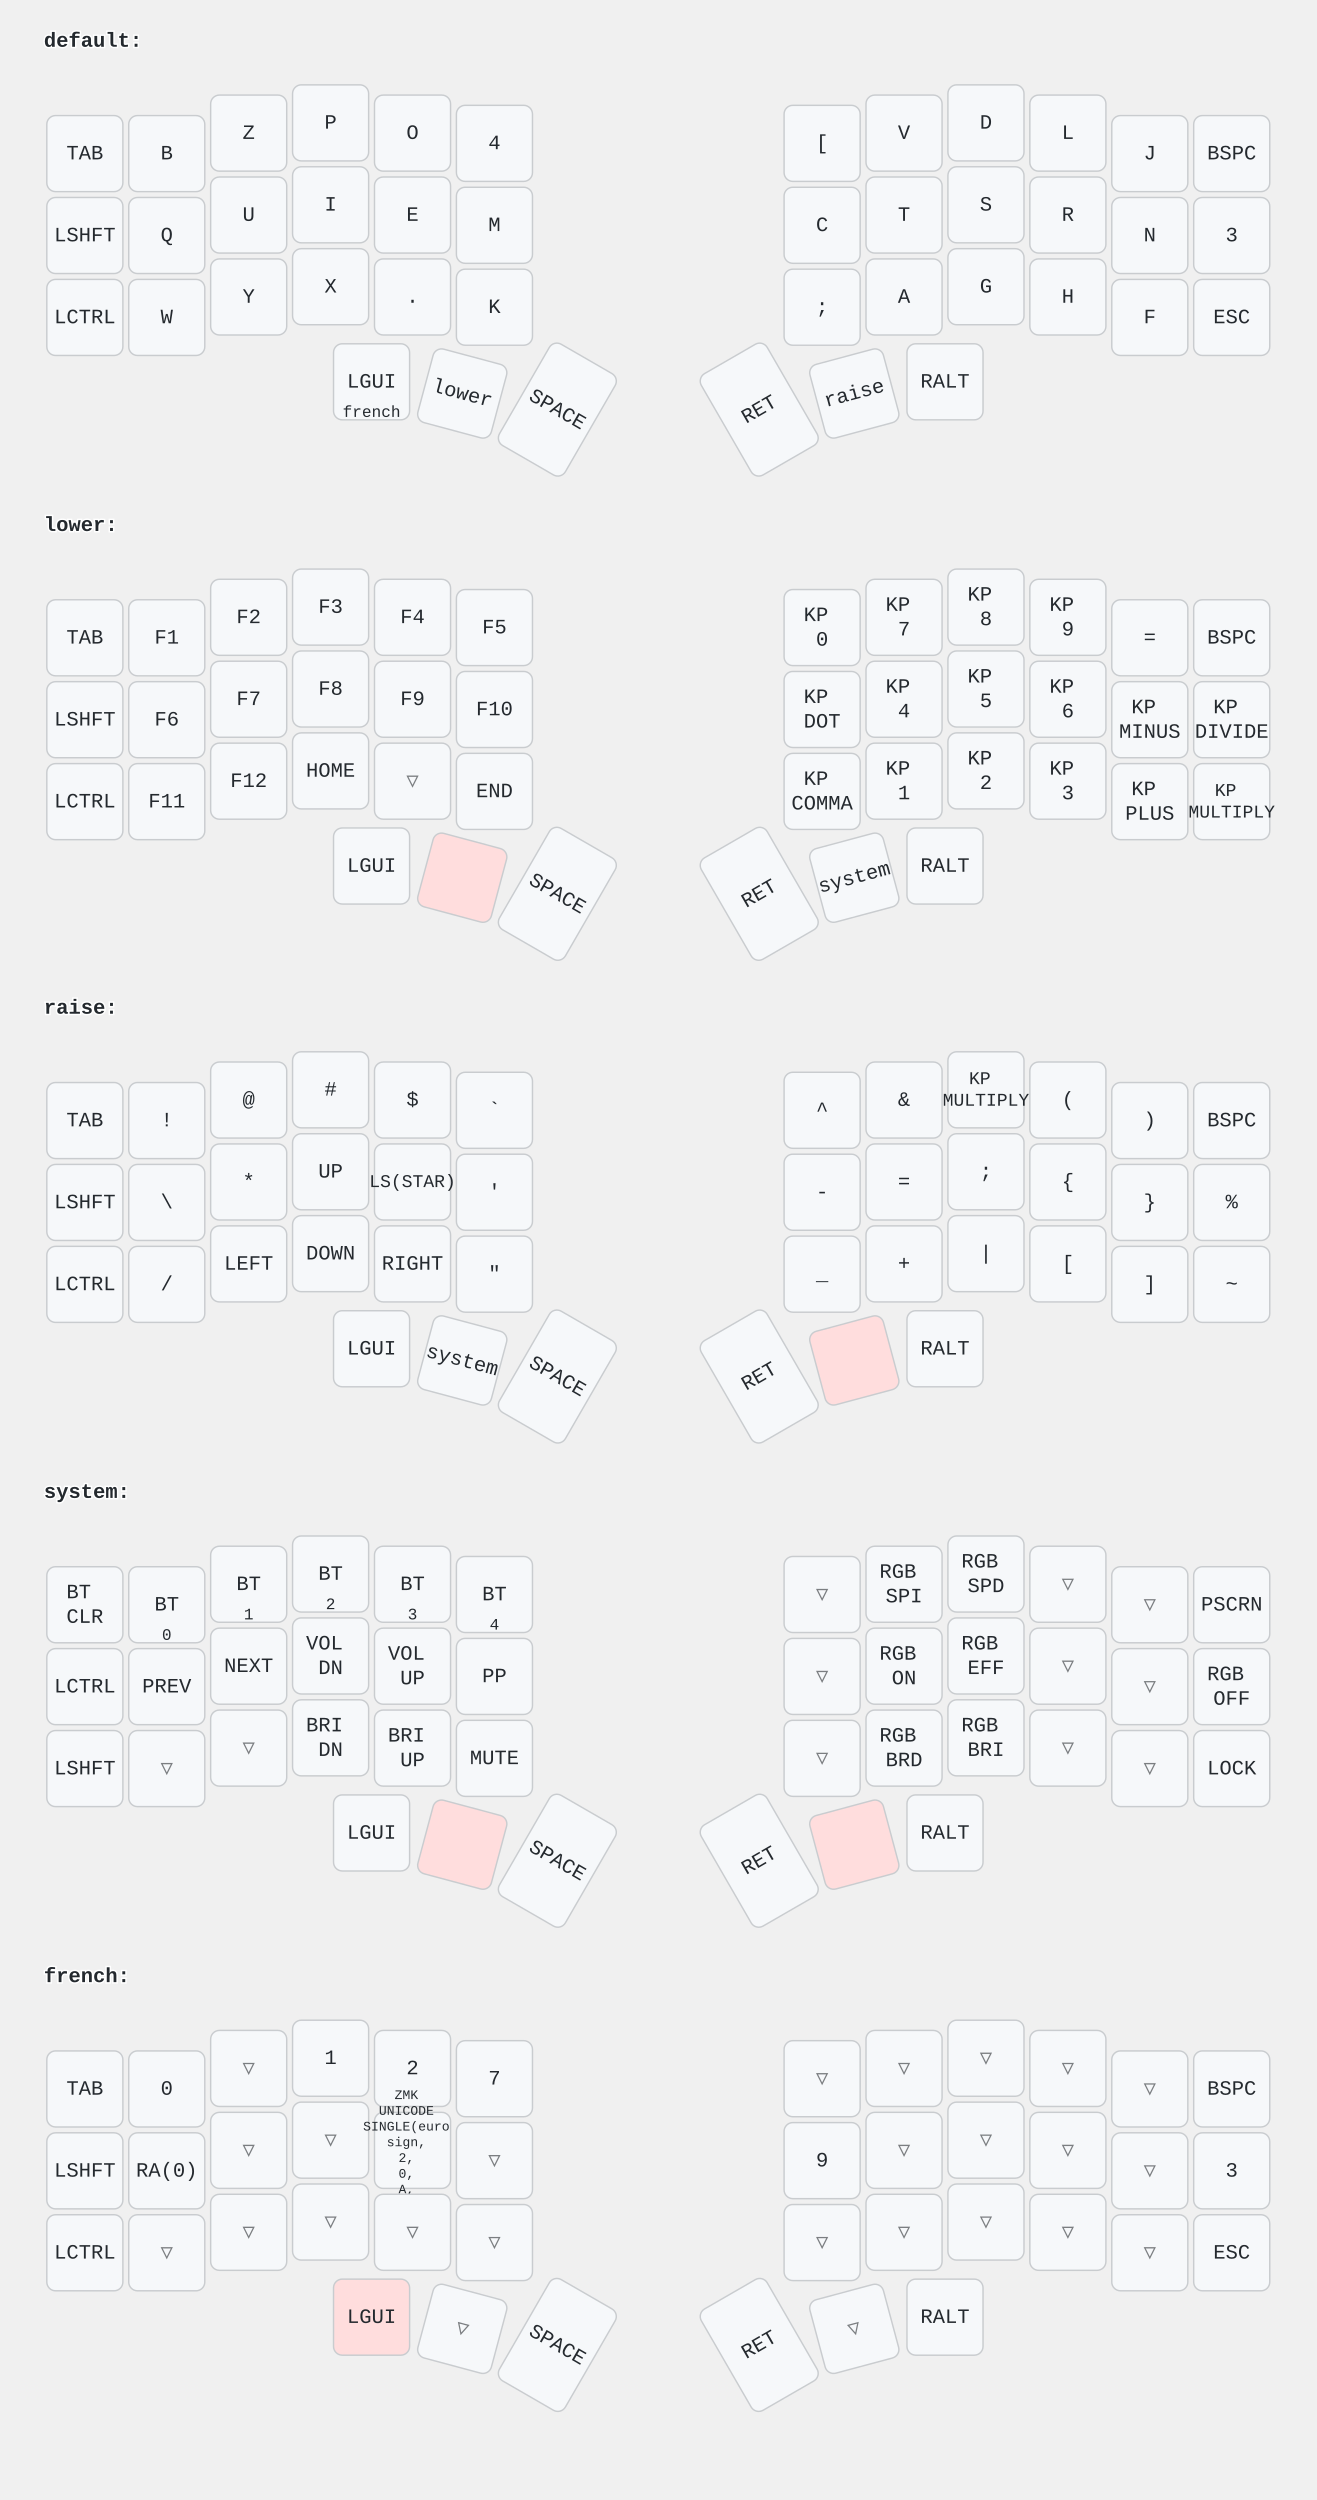
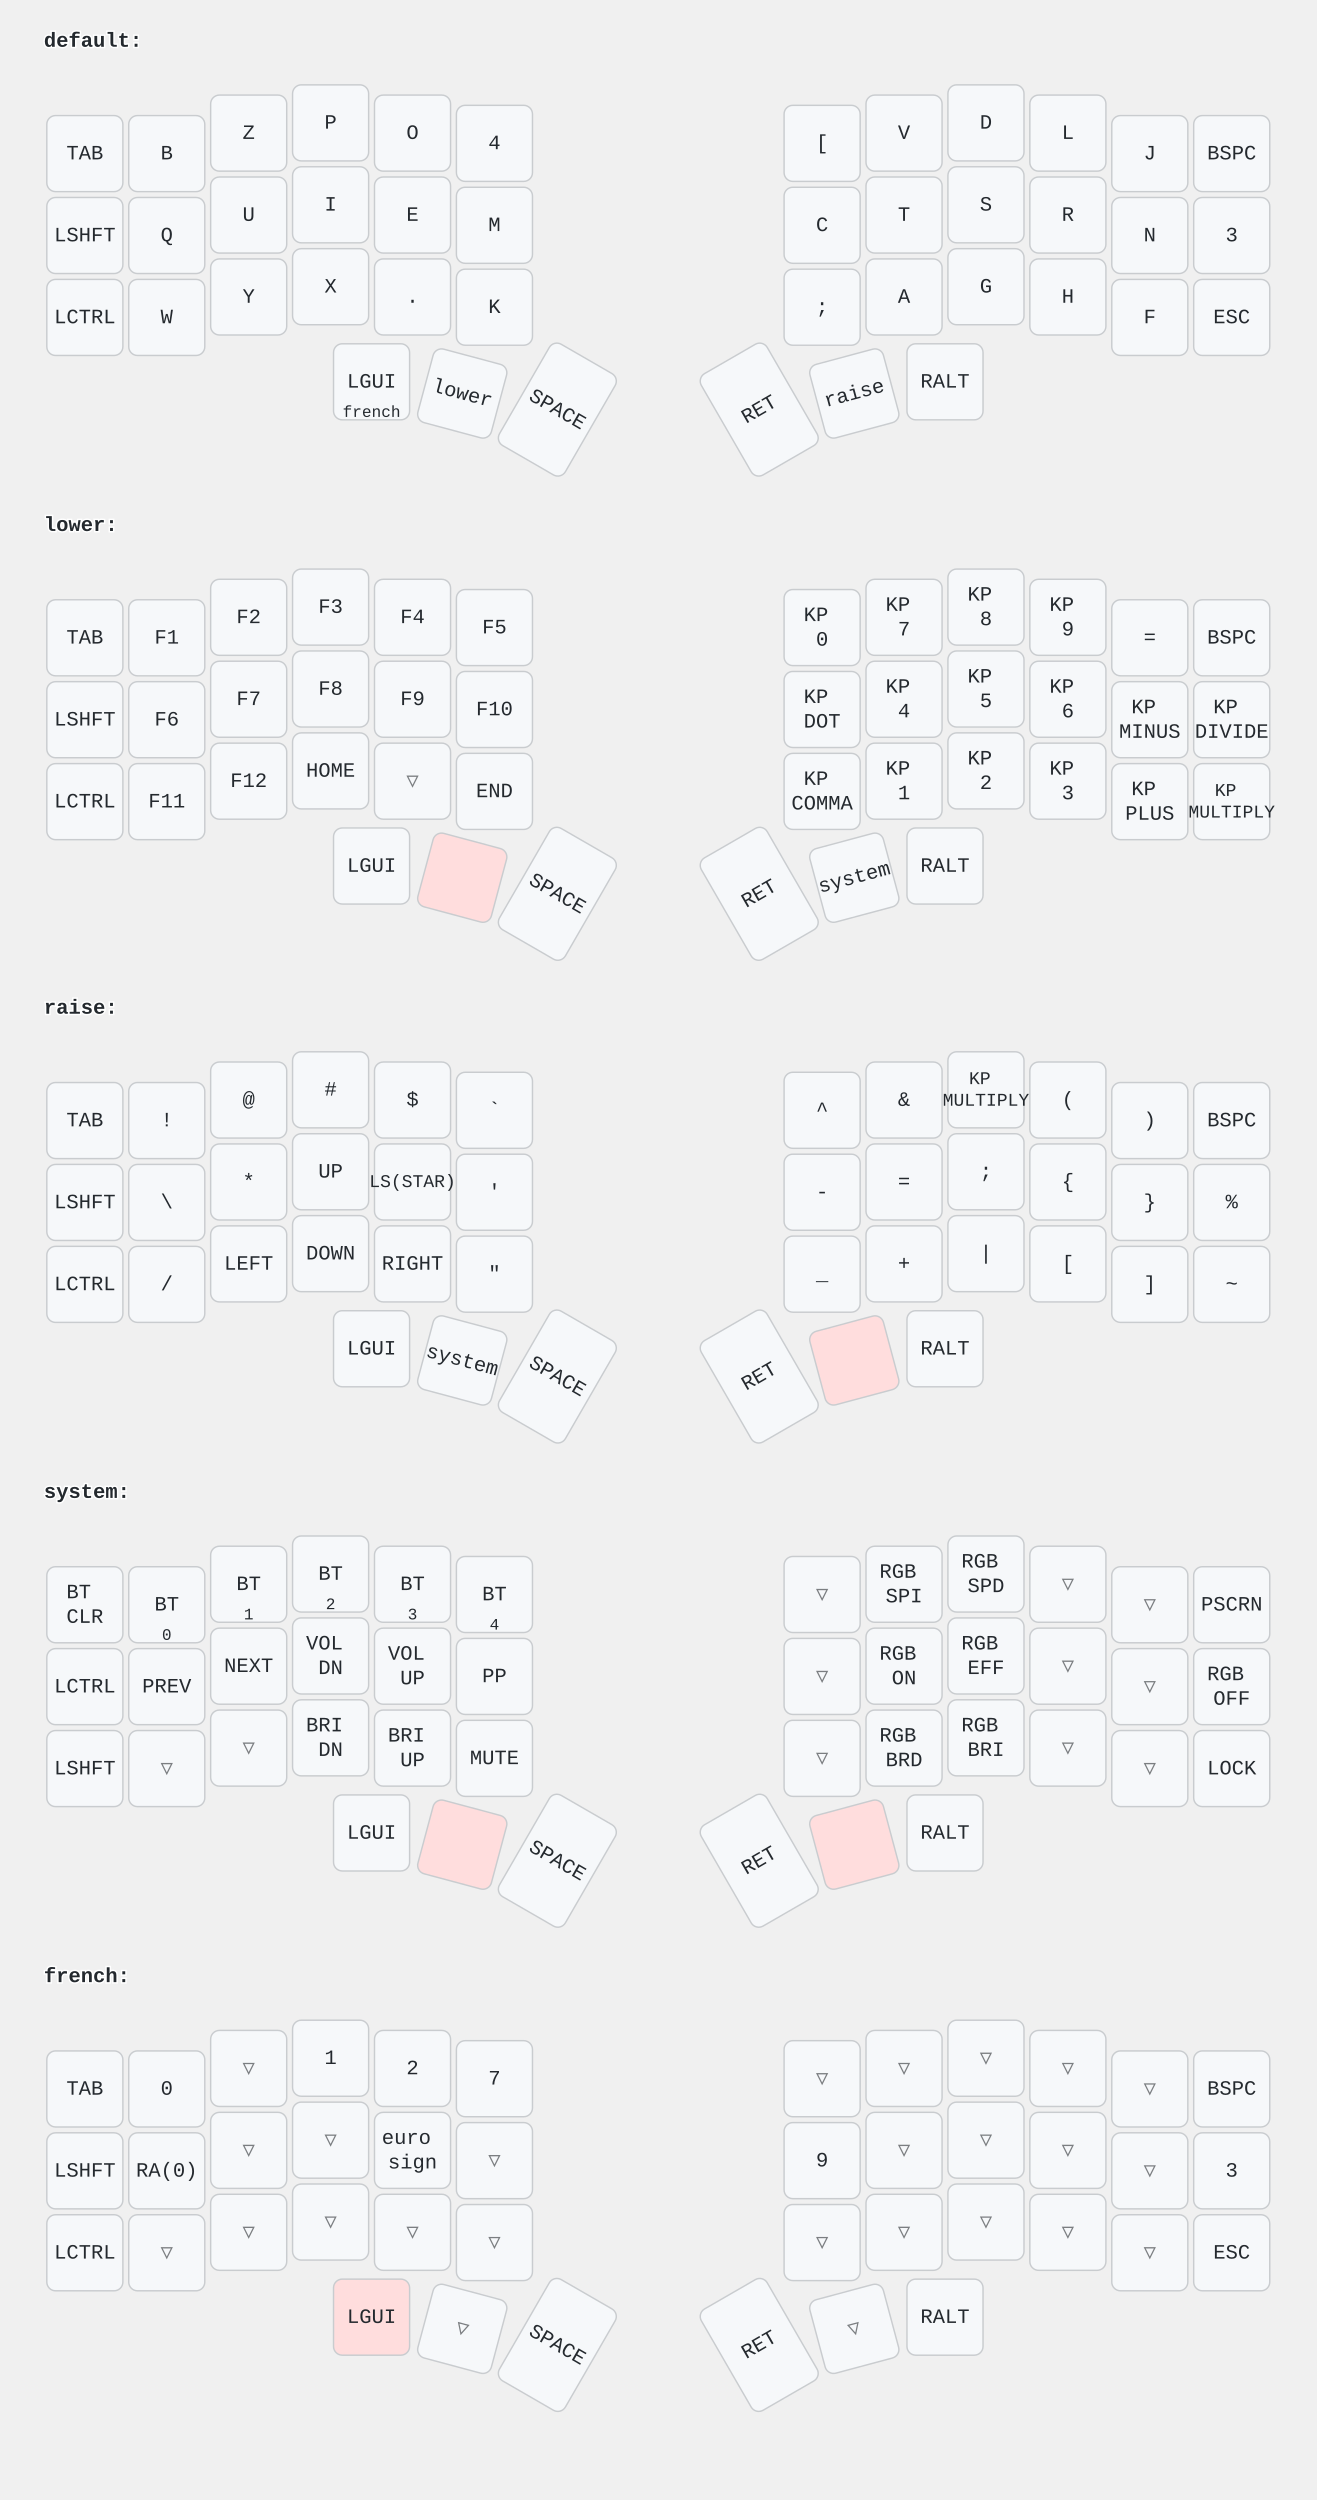
<svg xmlns="http://www.w3.org/2000/svg" width="900" height="1709" viewBox="0 0 900 1709" class="keymap">
  <style>/* inherit to force styles through use tags */
svg path {
    fill: inherit;
}

/* font and background color specifications */
svg.keymap {
    font-family: SFMono-Regular,Consolas,Liberation Mono,Menlo,monospace;
    font-size: 14px;
    font-kerning: normal;
    text-rendering: optimizeLegibility;
    fill: #24292e;
}

/* default key styling */
rect.key {
    fill: #f6f8fa;
}

rect.key, rect.combo {
    stroke: #c9cccf;
    stroke-width: 1;
}

/* default key side styling, only used is draw_key_sides is set */
rect.side {
    filter: brightness(90%);
}

/* color accent for combo boxes */
rect.combo, rect.combo-separate {
    fill: #cdf;
}

/* color accent for held keys */
rect.held, rect.combo.held {
    fill: #fdd;
}

/* color accent for ghost (optional) keys */
rect.ghost, rect.combo.ghost {
    stroke-dasharray: 4, 4;
    stroke-width: 2;
}

text {
    text-anchor: middle;
    dominant-baseline: middle;
}

/* styling for layer labels */
text.label {
    font-weight: bold;
    text-anchor: start;
    stroke: white;
    stroke-width: 2;
    paint-order: stroke;
}

/* styling for combo tap, and key hold/shifted label text */
text.combo, text.hold, text.shifted {
    font-size: 11px;
}

text.hold {
    text-anchor: middle;
    dominant-baseline: auto;
}

text.shifted {
    text-anchor: middle;
    dominant-baseline: hanging;
}

/* styling for hold/shifted label text in combo box */
text.combo.hold, text.combo.shifted {
    font-size: 8px;
}

/* lighter symbol for transparent keys */
text.trans {
    fill: #7b7e81;
}

/* styling for combo dendrons */
path.combo {
    stroke-width: 1;
    stroke: gray;
    fill: none;
}

/* Start Tabler Icons Cleanup */
/* cannot use height/width with glyphs */
.icon-tabler &gt; path {
    fill: inherit;
    stroke: inherit;
    stroke-width: 2;
}
/* hide tabler's default box */
.icon-tabler &gt; path[stroke="none"][fill="none"] {
    visibility: hidden;
}
/* End Tabler Icons Cleanup */
</style>
  <g transform="translate(30, 0)" class="layer-default">
    <text x="0" y="28" class="label">default:</text>
    <g transform="translate(0, 56)">
      <g transform="translate(28, 49)" class="key keypos-0">
        <rect rx="6" ry="6" x="-26" y="-26" width="52" height="52" class="key" />
        <text x="0" y="0" class="key tap">TAB</text>
      </g>
      <g transform="translate(84, 49)" class="key keypos-1">
        <rect rx="6" ry="6" x="-26" y="-26" width="52" height="52" class="key" />
        <text x="0" y="0" class="key tap">B</text>
      </g>
      <g transform="translate(140, 35)" class="key keypos-2">
        <rect rx="6" ry="6" x="-26" y="-26" width="52" height="52" class="key" />
        <text x="0" y="0" class="key tap">Z</text>
      </g>
      <g transform="translate(196, 28)" class="key keypos-3">
        <rect rx="6" ry="6" x="-26" y="-26" width="52" height="52" class="key" />
        <text x="0" y="0" class="key tap">P</text>
      </g>
      <g transform="translate(252, 35)" class="key keypos-4">
        <rect rx="6" ry="6" x="-26" y="-26" width="52" height="52" class="key" />
        <text x="0" y="0" class="key tap">O</text>
      </g>
      <g transform="translate(308, 42)" class="key keypos-5">
        <rect rx="6" ry="6" x="-26" y="-26" width="52" height="52" class="key" />
        <text x="0" y="0" class="key tap">4</text>
      </g>
      <g transform="translate(532, 42)" class="key keypos-6">
        <rect rx="6" ry="6" x="-26" y="-26" width="52" height="52" class="key" />
        <text x="0" y="0" class="key tap">[</text>
      </g>
      <g transform="translate(588, 35)" class="key keypos-7">
        <rect rx="6" ry="6" x="-26" y="-26" width="52" height="52" class="key" />
        <text x="0" y="0" class="key tap">V</text>
      </g>
      <g transform="translate(644, 28)" class="key keypos-8">
        <rect rx="6" ry="6" x="-26" y="-26" width="52" height="52" class="key" />
        <text x="0" y="0" class="key tap">D</text>
      </g>
      <g transform="translate(700, 35)" class="key keypos-9">
        <rect rx="6" ry="6" x="-26" y="-26" width="52" height="52" class="key" />
        <text x="0" y="0" class="key tap">L</text>
      </g>
      <g transform="translate(756, 49)" class="key keypos-10">
        <rect rx="6" ry="6" x="-26" y="-26" width="52" height="52" class="key" />
        <text x="0" y="0" class="key tap">J</text>
      </g>
      <g transform="translate(812, 49)" class="key keypos-11">
        <rect rx="6" ry="6" x="-26" y="-26" width="52" height="52" class="key" />
        <text x="0" y="0" class="key tap">BSPC</text>
      </g>
      <g transform="translate(28, 105)" class="key keypos-12">
        <rect rx="6" ry="6" x="-26" y="-26" width="52" height="52" class="key" />
        <text x="0" y="0" class="key tap">LSHFT</text>
      </g>
      <g transform="translate(84, 105)" class="key keypos-13">
        <rect rx="6" ry="6" x="-26" y="-26" width="52" height="52" class="key" />
        <text x="0" y="0" class="key tap">Q</text>
      </g>
      <g transform="translate(140, 91)" class="key keypos-14">
        <rect rx="6" ry="6" x="-26" y="-26" width="52" height="52" class="key" />
        <text x="0" y="0" class="key tap">U</text>
      </g>
      <g transform="translate(196, 84)" class="key keypos-15">
        <rect rx="6" ry="6" x="-26" y="-26" width="52" height="52" class="key" />
        <text x="0" y="0" class="key tap">I</text>
      </g>
      <g transform="translate(252, 91)" class="key keypos-16">
        <rect rx="6" ry="6" x="-26" y="-26" width="52" height="52" class="key" />
        <text x="0" y="0" class="key tap">E</text>
      </g>
      <g transform="translate(308, 98)" class="key keypos-17">
        <rect rx="6" ry="6" x="-26" y="-26" width="52" height="52" class="key" />
        <text x="0" y="0" class="key tap">M</text>
      </g>
      <g transform="translate(532, 98)" class="key keypos-18">
        <rect rx="6" ry="6" x="-26" y="-26" width="52" height="52" class="key" />
        <text x="0" y="0" class="key tap">C</text>
      </g>
      <g transform="translate(588, 91)" class="key keypos-19">
        <rect rx="6" ry="6" x="-26" y="-26" width="52" height="52" class="key" />
        <text x="0" y="0" class="key tap">T</text>
      </g>
      <g transform="translate(644, 84)" class="key keypos-20">
        <rect rx="6" ry="6" x="-26" y="-26" width="52" height="52" class="key" />
        <text x="0" y="0" class="key tap">S</text>
      </g>
      <g transform="translate(700, 91)" class="key keypos-21">
        <rect rx="6" ry="6" x="-26" y="-26" width="52" height="52" class="key" />
        <text x="0" y="0" class="key tap">R</text>
      </g>
      <g transform="translate(756, 105)" class="key keypos-22">
        <rect rx="6" ry="6" x="-26" y="-26" width="52" height="52" class="key" />
        <text x="0" y="0" class="key tap">N</text>
      </g>
      <g transform="translate(812, 105)" class="key keypos-23">
        <rect rx="6" ry="6" x="-26" y="-26" width="52" height="52" class="key" />
        <text x="0" y="0" class="key tap">3</text>
      </g>
      <g transform="translate(28, 161)" class="key keypos-24">
        <rect rx="6" ry="6" x="-26" y="-26" width="52" height="52" class="key" />
        <text x="0" y="0" class="key tap">LCTRL</text>
      </g>
      <g transform="translate(84, 161)" class="key keypos-25">
        <rect rx="6" ry="6" x="-26" y="-26" width="52" height="52" class="key" />
        <text x="0" y="0" class="key tap">W</text>
      </g>
      <g transform="translate(140, 147)" class="key keypos-26">
        <rect rx="6" ry="6" x="-26" y="-26" width="52" height="52" class="key" />
        <text x="0" y="0" class="key tap">Y</text>
      </g>
      <g transform="translate(196, 140)" class="key keypos-27">
        <rect rx="6" ry="6" x="-26" y="-26" width="52" height="52" class="key" />
        <text x="0" y="0" class="key tap">X</text>
      </g>
      <g transform="translate(252, 147)" class="key keypos-28">
        <rect rx="6" ry="6" x="-26" y="-26" width="52" height="52" class="key" />
        <text x="0" y="0" class="key tap">.</text>
      </g>
      <g transform="translate(308, 154)" class="key keypos-29">
        <rect rx="6" ry="6" x="-26" y="-26" width="52" height="52" class="key" />
        <text x="0" y="0" class="key tap">K</text>
      </g>
      <g transform="translate(532, 154)" class="key keypos-30">
        <rect rx="6" ry="6" x="-26" y="-26" width="52" height="52" class="key" />
        <text x="0" y="0" class="key tap">;</text>
      </g>
      <g transform="translate(588, 147)" class="key keypos-31">
        <rect rx="6" ry="6" x="-26" y="-26" width="52" height="52" class="key" />
        <text x="0" y="0" class="key tap">A</text>
      </g>
      <g transform="translate(644, 140)" class="key keypos-32">
        <rect rx="6" ry="6" x="-26" y="-26" width="52" height="52" class="key" />
        <text x="0" y="0" class="key tap">G</text>
      </g>
      <g transform="translate(700, 147)" class="key keypos-33">
        <rect rx="6" ry="6" x="-26" y="-26" width="52" height="52" class="key" />
        <text x="0" y="0" class="key tap">H</text>
      </g>
      <g transform="translate(756, 161)" class="key keypos-34">
        <rect rx="6" ry="6" x="-26" y="-26" width="52" height="52" class="key" />
        <text x="0" y="0" class="key tap">F</text>
      </g>
      <g transform="translate(812, 161)" class="key keypos-35">
        <rect rx="6" ry="6" x="-26" y="-26" width="52" height="52" class="key" />
        <text x="0" y="0" class="key tap">ESC</text>
      </g>
      <g transform="translate(224, 205)" class="key keypos-36">
        <rect rx="6" ry="6" x="-26" y="-26" width="52" height="52" class="key" />
        <text x="0" y="0" class="key tap">LGUI</text>
        <text x="0" y="24" class="key hold">french</text>
      </g>
      <g transform="translate(286, 213) rotate(15.0)" class="key keypos-37">
        <rect rx="6" ry="6" x="-26" y="-26" width="52" height="52" class="key" />
        <text x="0" y="0" class="key tap">lower</text>
      </g>
      <g transform="translate(351, 224) rotate(30.0)" class="key keypos-38">
        <rect rx="6" ry="6" x="-26" y="-40" width="52" height="80" class="key" />
        <text x="0" y="0" class="key tap">SPACE</text>
      </g>
      <g transform="translate(489, 224) rotate(-30.0)" class="key keypos-39">
        <rect rx="6" ry="6" x="-26" y="-40" width="52" height="80" class="key" />
        <text x="0" y="0" class="key tap">RET</text>
      </g>
      <g transform="translate(554, 213) rotate(-15.0)" class="key keypos-40">
        <rect rx="6" ry="6" x="-26" y="-26" width="52" height="52" class="key" />
        <text x="0" y="0" class="key tap">raise</text>
      </g>
      <g transform="translate(616, 205)" class="key keypos-41">
        <rect rx="6" ry="6" x="-26" y="-26" width="52" height="52" class="key" />
        <text x="0" y="0" class="key tap">RALT</text>
      </g>
    </g>
  </g>
  <g transform="translate(30, 331)" class="layer-lower">
    <text x="0" y="28" class="label">lower:</text>
    <g transform="translate(0, 56)">
      <g transform="translate(28, 49)" class="key keypos-0">
        <rect rx="6" ry="6" x="-26" y="-26" width="52" height="52" class="key" />
        <text x="0" y="0" class="key tap">TAB</text>
      </g>
      <g transform="translate(84, 49)" class="key keypos-1">
        <rect rx="6" ry="6" x="-26" y="-26" width="52" height="52" class="key" />
        <text x="0" y="0" class="key tap">F1</text>
      </g>
      <g transform="translate(140, 35)" class="key keypos-2">
        <rect rx="6" ry="6" x="-26" y="-26" width="52" height="52" class="key" />
        <text x="0" y="0" class="key tap">F2</text>
      </g>
      <g transform="translate(196, 28)" class="key keypos-3">
        <rect rx="6" ry="6" x="-26" y="-26" width="52" height="52" class="key" />
        <text x="0" y="0" class="key tap">F3</text>
      </g>
      <g transform="translate(252, 35)" class="key keypos-4">
        <rect rx="6" ry="6" x="-26" y="-26" width="52" height="52" class="key" />
        <text x="0" y="0" class="key tap">F4</text>
      </g>
      <g transform="translate(308, 42)" class="key keypos-5">
        <rect rx="6" ry="6" x="-26" y="-26" width="52" height="52" class="key" />
        <text x="0" y="0" class="key tap">F5</text>
      </g>
      <g transform="translate(532, 42)" class="key keypos-6">
        <rect rx="6" ry="6" x="-26" y="-26" width="52" height="52" class="key" />
        <text x="0" y="0" class="key tap">
          <tspan x="0" dy="-0.6em">KP</tspan>
          <tspan x="0" dy="1.2em">0</tspan>
        </text>
      </g>
      <g transform="translate(588, 35)" class="key keypos-7">
        <rect rx="6" ry="6" x="-26" y="-26" width="52" height="52" class="key" />
        <text x="0" y="0" class="key tap">
          <tspan x="0" dy="-0.6em">KP</tspan>
          <tspan x="0" dy="1.2em">7</tspan>
        </text>
      </g>
      <g transform="translate(644, 28)" class="key keypos-8">
        <rect rx="6" ry="6" x="-26" y="-26" width="52" height="52" class="key" />
        <text x="0" y="0" class="key tap">
          <tspan x="0" dy="-0.6em">KP</tspan>
          <tspan x="0" dy="1.2em">8</tspan>
        </text>
      </g>
      <g transform="translate(700, 35)" class="key keypos-9">
        <rect rx="6" ry="6" x="-26" y="-26" width="52" height="52" class="key" />
        <text x="0" y="0" class="key tap">
          <tspan x="0" dy="-0.6em">KP</tspan>
          <tspan x="0" dy="1.2em">9</tspan>
        </text>
      </g>
      <g transform="translate(756, 49)" class="key keypos-10">
        <rect rx="6" ry="6" x="-26" y="-26" width="52" height="52" class="key" />
        <text x="0" y="0" class="key tap">=</text>
      </g>
      <g transform="translate(812, 49)" class="key keypos-11">
        <rect rx="6" ry="6" x="-26" y="-26" width="52" height="52" class="key" />
        <text x="0" y="0" class="key tap">BSPC</text>
      </g>
      <g transform="translate(28, 105)" class="key keypos-12">
        <rect rx="6" ry="6" x="-26" y="-26" width="52" height="52" class="key" />
        <text x="0" y="0" class="key tap">LSHFT</text>
      </g>
      <g transform="translate(84, 105)" class="key keypos-13">
        <rect rx="6" ry="6" x="-26" y="-26" width="52" height="52" class="key" />
        <text x="0" y="0" class="key tap">F6</text>
      </g>
      <g transform="translate(140, 91)" class="key keypos-14">
        <rect rx="6" ry="6" x="-26" y="-26" width="52" height="52" class="key" />
        <text x="0" y="0" class="key tap">F7</text>
      </g>
      <g transform="translate(196, 84)" class="key keypos-15">
        <rect rx="6" ry="6" x="-26" y="-26" width="52" height="52" class="key" />
        <text x="0" y="0" class="key tap">F8</text>
      </g>
      <g transform="translate(252, 91)" class="key keypos-16">
        <rect rx="6" ry="6" x="-26" y="-26" width="52" height="52" class="key" />
        <text x="0" y="0" class="key tap">F9</text>
      </g>
      <g transform="translate(308, 98)" class="key keypos-17">
        <rect rx="6" ry="6" x="-26" y="-26" width="52" height="52" class="key" />
        <text x="0" y="0" class="key tap">F10</text>
      </g>
      <g transform="translate(532, 98)" class="key keypos-18">
        <rect rx="6" ry="6" x="-26" y="-26" width="52" height="52" class="key" />
        <text x="0" y="0" class="key tap">
          <tspan x="0" dy="-0.6em">KP</tspan>
          <tspan x="0" dy="1.2em">DOT</tspan>
        </text>
      </g>
      <g transform="translate(588, 91)" class="key keypos-19">
        <rect rx="6" ry="6" x="-26" y="-26" width="52" height="52" class="key" />
        <text x="0" y="0" class="key tap">
          <tspan x="0" dy="-0.6em">KP</tspan>
          <tspan x="0" dy="1.2em">4</tspan>
        </text>
      </g>
      <g transform="translate(644, 84)" class="key keypos-20">
        <rect rx="6" ry="6" x="-26" y="-26" width="52" height="52" class="key" />
        <text x="0" y="0" class="key tap">
          <tspan x="0" dy="-0.6em">KP</tspan>
          <tspan x="0" dy="1.2em">5</tspan>
        </text>
      </g>
      <g transform="translate(700, 91)" class="key keypos-21">
        <rect rx="6" ry="6" x="-26" y="-26" width="52" height="52" class="key" />
        <text x="0" y="0" class="key tap">
          <tspan x="0" dy="-0.6em">KP</tspan>
          <tspan x="0" dy="1.2em">6</tspan>
        </text>
      </g>
      <g transform="translate(756, 105)" class="key keypos-22">
        <rect rx="6" ry="6" x="-26" y="-26" width="52" height="52" class="key" />
        <text x="0" y="0" class="key tap">
          <tspan x="0" dy="-0.6em">KP</tspan>
          <tspan x="0" dy="1.2em">MINUS</tspan>
        </text>
      </g>
      <g transform="translate(812, 105)" class="key keypos-23">
        <rect rx="6" ry="6" x="-26" y="-26" width="52" height="52" class="key" />
        <text x="0" y="0" class="key tap">
          <tspan x="0" dy="-0.6em">KP</tspan>
          <tspan x="0" dy="1.2em">DIVIDE</tspan>
        </text>
      </g>
      <g transform="translate(28, 161)" class="key keypos-24">
        <rect rx="6" ry="6" x="-26" y="-26" width="52" height="52" class="key" />
        <text x="0" y="0" class="key tap">LCTRL</text>
      </g>
      <g transform="translate(84, 161)" class="key keypos-25">
        <rect rx="6" ry="6" x="-26" y="-26" width="52" height="52" class="key" />
        <text x="0" y="0" class="key tap">F11</text>
      </g>
      <g transform="translate(140, 147)" class="key keypos-26">
        <rect rx="6" ry="6" x="-26" y="-26" width="52" height="52" class="key" />
        <text x="0" y="0" class="key tap">F12</text>
      </g>
      <g transform="translate(196, 140)" class="key keypos-27">
        <rect rx="6" ry="6" x="-26" y="-26" width="52" height="52" class="key" />
        <text x="0" y="0" class="key tap">HOME</text>
      </g>
      <g transform="translate(252, 147)" class="key trans keypos-28">
        <rect rx="6" ry="6" x="-26" y="-26" width="52" height="52" class="key trans" />
        <text x="0" y="0" class="key trans tap">▽</text>
      </g>
      <g transform="translate(308, 154)" class="key keypos-29">
        <rect rx="6" ry="6" x="-26" y="-26" width="52" height="52" class="key" />
        <text x="0" y="0" class="key tap">END</text>
      </g>
      <g transform="translate(532, 154)" class="key keypos-30">
        <rect rx="6" ry="6" x="-26" y="-26" width="52" height="52" class="key" />
        <text x="0" y="0" class="key tap">
          <tspan x="0" dy="-0.6em">KP</tspan>
          <tspan x="0" dy="1.2em">COMMA</tspan>
        </text>
      </g>
      <g transform="translate(588, 147)" class="key keypos-31">
        <rect rx="6" ry="6" x="-26" y="-26" width="52" height="52" class="key" />
        <text x="0" y="0" class="key tap">
          <tspan x="0" dy="-0.6em">KP</tspan>
          <tspan x="0" dy="1.2em">1</tspan>
        </text>
      </g>
      <g transform="translate(644, 140)" class="key keypos-32">
        <rect rx="6" ry="6" x="-26" y="-26" width="52" height="52" class="key" />
        <text x="0" y="0" class="key tap">
          <tspan x="0" dy="-0.6em">KP</tspan>
          <tspan x="0" dy="1.2em">2</tspan>
        </text>
      </g>
      <g transform="translate(700, 147)" class="key keypos-33">
        <rect rx="6" ry="6" x="-26" y="-26" width="52" height="52" class="key" />
        <text x="0" y="0" class="key tap">
          <tspan x="0" dy="-0.6em">KP</tspan>
          <tspan x="0" dy="1.2em">3</tspan>
        </text>
      </g>
      <g transform="translate(756, 161)" class="key keypos-34">
        <rect rx="6" ry="6" x="-26" y="-26" width="52" height="52" class="key" />
        <text x="0" y="0" class="key tap">
          <tspan x="0" dy="-0.6em">KP</tspan>
          <tspan x="0" dy="1.2em">PLUS</tspan>
        </text>
      </g>
      <g transform="translate(812, 161)" class="key keypos-35">
        <rect rx="6" ry="6" x="-26" y="-26" width="52" height="52" class="key" />
        <text x="0" y="0" class="key tap">
          <tspan x="0" dy="-0.6em" style="font-size: 88%">KP</tspan>
          <tspan x="0" dy="1.2em" style="font-size: 88%">MULTIPLY</tspan>
        </text>
      </g>
      <g transform="translate(224, 205)" class="key keypos-36">
        <rect rx="6" ry="6" x="-26" y="-26" width="52" height="52" class="key" />
        <text x="0" y="0" class="key tap">LGUI</text>
      </g>
      <g transform="translate(286, 213) rotate(15.0)" class="key held keypos-37">
        <rect rx="6" ry="6" x="-26" y="-26" width="52" height="52" class="key held" />
      </g>
      <g transform="translate(351, 224) rotate(30.0)" class="key keypos-38">
        <rect rx="6" ry="6" x="-26" y="-40" width="52" height="80" class="key" />
        <text x="0" y="0" class="key tap">SPACE</text>
      </g>
      <g transform="translate(489, 224) rotate(-30.0)" class="key keypos-39">
        <rect rx="6" ry="6" x="-26" y="-40" width="52" height="80" class="key" />
        <text x="0" y="0" class="key tap">RET</text>
      </g>
      <g transform="translate(554, 213) rotate(-15.0)" class="key keypos-40">
        <rect rx="6" ry="6" x="-26" y="-26" width="52" height="52" class="key" />
        <text x="0" y="0" class="key tap">system</text>
      </g>
      <g transform="translate(616, 205)" class="key keypos-41">
        <rect rx="6" ry="6" x="-26" y="-26" width="52" height="52" class="key" />
        <text x="0" y="0" class="key tap">RALT</text>
      </g>
    </g>
  </g>
  <g transform="translate(30, 661)" class="layer-raise">
    <text x="0" y="28" class="label">raise:</text>
    <g transform="translate(0, 56)">
      <g transform="translate(28, 49)" class="key keypos-0">
        <rect rx="6" ry="6" x="-26" y="-26" width="52" height="52" class="key" />
        <text x="0" y="0" class="key tap">TAB</text>
      </g>
      <g transform="translate(84, 49)" class="key keypos-1">
        <rect rx="6" ry="6" x="-26" y="-26" width="52" height="52" class="key" />
        <text x="0" y="0" class="key tap">!</text>
      </g>
      <g transform="translate(140, 35)" class="key keypos-2">
        <rect rx="6" ry="6" x="-26" y="-26" width="52" height="52" class="key" />
        <text x="0" y="0" class="key tap">@</text>
      </g>
      <g transform="translate(196, 28)" class="key keypos-3">
        <rect rx="6" ry="6" x="-26" y="-26" width="52" height="52" class="key" />
        <text x="0" y="0" class="key tap">#</text>
      </g>
      <g transform="translate(252, 35)" class="key keypos-4">
        <rect rx="6" ry="6" x="-26" y="-26" width="52" height="52" class="key" />
        <text x="0" y="0" class="key tap">$</text>
      </g>
      <g transform="translate(308, 42)" class="key keypos-5">
        <rect rx="6" ry="6" x="-26" y="-26" width="52" height="52" class="key" />
        <text x="0" y="0" class="key tap">`</text>
      </g>
      <g transform="translate(532, 42)" class="key keypos-6">
        <rect rx="6" ry="6" x="-26" y="-26" width="52" height="52" class="key" />
        <text x="0" y="0" class="key tap">^</text>
      </g>
      <g transform="translate(588, 35)" class="key keypos-7">
        <rect rx="6" ry="6" x="-26" y="-26" width="52" height="52" class="key" />
        <text x="0" y="0" class="key tap">&amp;</text>
      </g>
      <g transform="translate(644, 28)" class="key keypos-8">
        <rect rx="6" ry="6" x="-26" y="-26" width="52" height="52" class="key" />
        <text x="0" y="0" class="key tap">
          <tspan x="0" dy="-0.6em" style="font-size: 88%">KP</tspan>
          <tspan x="0" dy="1.2em" style="font-size: 88%">MULTIPLY</tspan>
        </text>
      </g>
      <g transform="translate(700, 35)" class="key keypos-9">
        <rect rx="6" ry="6" x="-26" y="-26" width="52" height="52" class="key" />
        <text x="0" y="0" class="key tap">(</text>
      </g>
      <g transform="translate(756, 49)" class="key keypos-10">
        <rect rx="6" ry="6" x="-26" y="-26" width="52" height="52" class="key" />
        <text x="0" y="0" class="key tap">)</text>
      </g>
      <g transform="translate(812, 49)" class="key keypos-11">
        <rect rx="6" ry="6" x="-26" y="-26" width="52" height="52" class="key" />
        <text x="0" y="0" class="key tap">BSPC</text>
      </g>
      <g transform="translate(28, 105)" class="key keypos-12">
        <rect rx="6" ry="6" x="-26" y="-26" width="52" height="52" class="key" />
        <text x="0" y="0" class="key tap">LSHFT</text>
      </g>
      <g transform="translate(84, 105)" class="key keypos-13">
        <rect rx="6" ry="6" x="-26" y="-26" width="52" height="52" class="key" />
        <text x="0" y="0" class="key tap">\</text>
      </g>
      <g transform="translate(140, 91)" class="key keypos-14">
        <rect rx="6" ry="6" x="-26" y="-26" width="52" height="52" class="key" />
        <text x="0" y="0" class="key tap">*</text>
      </g>
      <g transform="translate(196, 84)" class="key keypos-15">
        <rect rx="6" ry="6" x="-26" y="-26" width="52" height="52" class="key" />
        <text x="0" y="0" class="key tap">UP</text>
      </g>
      <g transform="translate(252, 91)" class="key keypos-16">
        <rect rx="6" ry="6" x="-26" y="-26" width="52" height="52" class="key" />
        <text x="0" y="0" class="key tap">
          <tspan style="font-size: 88%">LS(STAR)</tspan>
        </text>
      </g>
      <g transform="translate(308, 98)" class="key keypos-17">
        <rect rx="6" ry="6" x="-26" y="-26" width="52" height="52" class="key" />
        <text x="0" y="0" class="key tap">'</text>
      </g>
      <g transform="translate(532, 98)" class="key keypos-18">
        <rect rx="6" ry="6" x="-26" y="-26" width="52" height="52" class="key" />
        <text x="0" y="0" class="key tap">-</text>
      </g>
      <g transform="translate(588, 91)" class="key keypos-19">
        <rect rx="6" ry="6" x="-26" y="-26" width="52" height="52" class="key" />
        <text x="0" y="0" class="key tap">=</text>
      </g>
      <g transform="translate(644, 84)" class="key keypos-20">
        <rect rx="6" ry="6" x="-26" y="-26" width="52" height="52" class="key" />
        <text x="0" y="0" class="key tap">;</text>
      </g>
      <g transform="translate(700, 91)" class="key keypos-21">
        <rect rx="6" ry="6" x="-26" y="-26" width="52" height="52" class="key" />
        <text x="0" y="0" class="key tap">{</text>
      </g>
      <g transform="translate(756, 105)" class="key keypos-22">
        <rect rx="6" ry="6" x="-26" y="-26" width="52" height="52" class="key" />
        <text x="0" y="0" class="key tap">}</text>
      </g>
      <g transform="translate(812, 105)" class="key keypos-23">
        <rect rx="6" ry="6" x="-26" y="-26" width="52" height="52" class="key" />
        <text x="0" y="0" class="key tap">%</text>
      </g>
      <g transform="translate(28, 161)" class="key keypos-24">
        <rect rx="6" ry="6" x="-26" y="-26" width="52" height="52" class="key" />
        <text x="0" y="0" class="key tap">LCTRL</text>
      </g>
      <g transform="translate(84, 161)" class="key keypos-25">
        <rect rx="6" ry="6" x="-26" y="-26" width="52" height="52" class="key" />
        <text x="0" y="0" class="key tap">/</text>
      </g>
      <g transform="translate(140, 147)" class="key keypos-26">
        <rect rx="6" ry="6" x="-26" y="-26" width="52" height="52" class="key" />
        <text x="0" y="0" class="key tap">LEFT</text>
      </g>
      <g transform="translate(196, 140)" class="key keypos-27">
        <rect rx="6" ry="6" x="-26" y="-26" width="52" height="52" class="key" />
        <text x="0" y="0" class="key tap">DOWN</text>
      </g>
      <g transform="translate(252, 147)" class="key keypos-28">
        <rect rx="6" ry="6" x="-26" y="-26" width="52" height="52" class="key" />
        <text x="0" y="0" class="key tap">RIGHT</text>
      </g>
      <g transform="translate(308, 154)" class="key keypos-29">
        <rect rx="6" ry="6" x="-26" y="-26" width="52" height="52" class="key" />
        <text x="0" y="0" class="key tap">"</text>
      </g>
      <g transform="translate(532, 154)" class="key keypos-30">
        <rect rx="6" ry="6" x="-26" y="-26" width="52" height="52" class="key" />
        <text x="0" y="0" class="key tap">_</text>
      </g>
      <g transform="translate(588, 147)" class="key keypos-31">
        <rect rx="6" ry="6" x="-26" y="-26" width="52" height="52" class="key" />
        <text x="0" y="0" class="key tap">+</text>
      </g>
      <g transform="translate(644, 140)" class="key keypos-32">
        <rect rx="6" ry="6" x="-26" y="-26" width="52" height="52" class="key" />
        <text x="0" y="0" class="key tap">|</text>
      </g>
      <g transform="translate(700, 147)" class="key keypos-33">
        <rect rx="6" ry="6" x="-26" y="-26" width="52" height="52" class="key" />
        <text x="0" y="0" class="key tap">[</text>
      </g>
      <g transform="translate(756, 161)" class="key keypos-34">
        <rect rx="6" ry="6" x="-26" y="-26" width="52" height="52" class="key" />
        <text x="0" y="0" class="key tap">]</text>
      </g>
      <g transform="translate(812, 161)" class="key keypos-35">
        <rect rx="6" ry="6" x="-26" y="-26" width="52" height="52" class="key" />
        <text x="0" y="0" class="key tap">~</text>
      </g>
      <g transform="translate(224, 205)" class="key keypos-36">
        <rect rx="6" ry="6" x="-26" y="-26" width="52" height="52" class="key" />
        <text x="0" y="0" class="key tap">LGUI</text>
      </g>
      <g transform="translate(286, 213) rotate(15.0)" class="key keypos-37">
        <rect rx="6" ry="6" x="-26" y="-26" width="52" height="52" class="key" />
        <text x="0" y="0" class="key tap">system</text>
      </g>
      <g transform="translate(351, 224) rotate(30.0)" class="key keypos-38">
        <rect rx="6" ry="6" x="-26" y="-40" width="52" height="80" class="key" />
        <text x="0" y="0" class="key tap">SPACE</text>
      </g>
      <g transform="translate(489, 224) rotate(-30.0)" class="key keypos-39">
        <rect rx="6" ry="6" x="-26" y="-40" width="52" height="80" class="key" />
        <text x="0" y="0" class="key tap">RET</text>
      </g>
      <g transform="translate(554, 213) rotate(-15.0)" class="key held keypos-40">
        <rect rx="6" ry="6" x="-26" y="-26" width="52" height="52" class="key held" />
      </g>
      <g transform="translate(616, 205)" class="key keypos-41">
        <rect rx="6" ry="6" x="-26" y="-26" width="52" height="52" class="key" />
        <text x="0" y="0" class="key tap">RALT</text>
      </g>
    </g>
  </g>
  <g transform="translate(30, 992)" class="layer-system">
    <text x="0" y="28" class="label">system:</text>
    <g transform="translate(0, 56)">
      <g transform="translate(28, 49)" class="key keypos-0">
        <rect rx="6" ry="6" x="-26" y="-26" width="52" height="52" class="key" />
        <text x="0" y="0" class="key tap">
          <tspan x="0" dy="-0.6em">BT</tspan>
          <tspan x="0" dy="1.2em">CLR</tspan>
        </text>
      </g>
      <g transform="translate(84, 49)" class="key keypos-1">
        <rect rx="6" ry="6" x="-26" y="-26" width="52" height="52" class="key" />
        <text x="0" y="0" class="key tap">BT</text>
        <text x="0" y="24" class="key hold">0</text>
      </g>
      <g transform="translate(140, 35)" class="key keypos-2">
        <rect rx="6" ry="6" x="-26" y="-26" width="52" height="52" class="key" />
        <text x="0" y="0" class="key tap">BT</text>
        <text x="0" y="24" class="key hold">1</text>
      </g>
      <g transform="translate(196, 28)" class="key keypos-3">
        <rect rx="6" ry="6" x="-26" y="-26" width="52" height="52" class="key" />
        <text x="0" y="0" class="key tap">BT</text>
        <text x="0" y="24" class="key hold">2</text>
      </g>
      <g transform="translate(252, 35)" class="key keypos-4">
        <rect rx="6" ry="6" x="-26" y="-26" width="52" height="52" class="key" />
        <text x="0" y="0" class="key tap">BT</text>
        <text x="0" y="24" class="key hold">3</text>
      </g>
      <g transform="translate(308, 42)" class="key keypos-5">
        <rect rx="6" ry="6" x="-26" y="-26" width="52" height="52" class="key" />
        <text x="0" y="0" class="key tap">BT</text>
        <text x="0" y="24" class="key hold">4</text>
      </g>
      <g transform="translate(532, 42)" class="key trans keypos-6">
        <rect rx="6" ry="6" x="-26" y="-26" width="52" height="52" class="key trans" />
        <text x="0" y="0" class="key trans tap">▽</text>
      </g>
      <g transform="translate(588, 35)" class="key keypos-7">
        <rect rx="6" ry="6" x="-26" y="-26" width="52" height="52" class="key" />
        <text x="0" y="0" class="key tap">
          <tspan x="0" dy="-0.6em">RGB</tspan>
          <tspan x="0" dy="1.2em">SPI</tspan>
        </text>
      </g>
      <g transform="translate(644, 28)" class="key keypos-8">
        <rect rx="6" ry="6" x="-26" y="-26" width="52" height="52" class="key" />
        <text x="0" y="0" class="key tap">
          <tspan x="0" dy="-0.6em">RGB</tspan>
          <tspan x="0" dy="1.2em">SPD</tspan>
        </text>
      </g>
      <g transform="translate(700, 35)" class="key trans keypos-9">
        <rect rx="6" ry="6" x="-26" y="-26" width="52" height="52" class="key trans" />
        <text x="0" y="0" class="key trans tap">▽</text>
      </g>
      <g transform="translate(756, 49)" class="key trans keypos-10">
        <rect rx="6" ry="6" x="-26" y="-26" width="52" height="52" class="key trans" />
        <text x="0" y="0" class="key trans tap">▽</text>
      </g>
      <g transform="translate(812, 49)" class="key keypos-11">
        <rect rx="6" ry="6" x="-26" y="-26" width="52" height="52" class="key" />
        <text x="0" y="0" class="key tap">PSCRN</text>
      </g>
      <g transform="translate(28, 105)" class="key keypos-12">
        <rect rx="6" ry="6" x="-26" y="-26" width="52" height="52" class="key" />
        <text x="0" y="0" class="key tap">LCTRL</text>
      </g>
      <g transform="translate(84, 105)" class="key keypos-13">
        <rect rx="6" ry="6" x="-26" y="-26" width="52" height="52" class="key" />
        <text x="0" y="0" class="key tap">PREV</text>
      </g>
      <g transform="translate(140, 91)" class="key keypos-14">
        <rect rx="6" ry="6" x="-26" y="-26" width="52" height="52" class="key" />
        <text x="0" y="0" class="key tap">NEXT</text>
      </g>
      <g transform="translate(196, 84)" class="key keypos-15">
        <rect rx="6" ry="6" x="-26" y="-26" width="52" height="52" class="key" />
        <text x="0" y="0" class="key tap">
          <tspan x="0" dy="-0.6em">VOL</tspan>
          <tspan x="0" dy="1.2em">DN</tspan>
        </text>
      </g>
      <g transform="translate(252, 91)" class="key keypos-16">
        <rect rx="6" ry="6" x="-26" y="-26" width="52" height="52" class="key" />
        <text x="0" y="0" class="key tap">
          <tspan x="0" dy="-0.6em">VOL</tspan>
          <tspan x="0" dy="1.2em">UP</tspan>
        </text>
      </g>
      <g transform="translate(308, 98)" class="key keypos-17">
        <rect rx="6" ry="6" x="-26" y="-26" width="52" height="52" class="key" />
        <text x="0" y="0" class="key tap">PP</text>
      </g>
      <g transform="translate(532, 98)" class="key trans keypos-18">
        <rect rx="6" ry="6" x="-26" y="-26" width="52" height="52" class="key trans" />
        <text x="0" y="0" class="key trans tap">▽</text>
      </g>
      <g transform="translate(588, 91)" class="key keypos-19">
        <rect rx="6" ry="6" x="-26" y="-26" width="52" height="52" class="key" />
        <text x="0" y="0" class="key tap">
          <tspan x="0" dy="-0.6em">RGB</tspan>
          <tspan x="0" dy="1.2em">ON</tspan>
        </text>
      </g>
      <g transform="translate(644, 84)" class="key keypos-20">
        <rect rx="6" ry="6" x="-26" y="-26" width="52" height="52" class="key" />
        <text x="0" y="0" class="key tap">
          <tspan x="0" dy="-0.6em">RGB</tspan>
          <tspan x="0" dy="1.2em">EFF</tspan>
        </text>
      </g>
      <g transform="translate(700, 91)" class="key trans keypos-21">
        <rect rx="6" ry="6" x="-26" y="-26" width="52" height="52" class="key trans" />
        <text x="0" y="0" class="key trans tap">▽</text>
      </g>
      <g transform="translate(756, 105)" class="key trans keypos-22">
        <rect rx="6" ry="6" x="-26" y="-26" width="52" height="52" class="key trans" />
        <text x="0" y="0" class="key trans tap">▽</text>
      </g>
      <g transform="translate(812, 105)" class="key keypos-23">
        <rect rx="6" ry="6" x="-26" y="-26" width="52" height="52" class="key" />
        <text x="0" y="0" class="key tap">
          <tspan x="0" dy="-0.6em">RGB</tspan>
          <tspan x="0" dy="1.2em">OFF</tspan>
        </text>
      </g>
      <g transform="translate(28, 161)" class="key keypos-24">
        <rect rx="6" ry="6" x="-26" y="-26" width="52" height="52" class="key" />
        <text x="0" y="0" class="key tap">LSHFT</text>
      </g>
      <g transform="translate(84, 161)" class="key trans keypos-25">
        <rect rx="6" ry="6" x="-26" y="-26" width="52" height="52" class="key trans" />
        <text x="0" y="0" class="key trans tap">▽</text>
      </g>
      <g transform="translate(140, 147)" class="key trans keypos-26">
        <rect rx="6" ry="6" x="-26" y="-26" width="52" height="52" class="key trans" />
        <text x="0" y="0" class="key trans tap">▽</text>
      </g>
      <g transform="translate(196, 140)" class="key keypos-27">
        <rect rx="6" ry="6" x="-26" y="-26" width="52" height="52" class="key" />
        <text x="0" y="0" class="key tap">
          <tspan x="0" dy="-0.6em">BRI</tspan>
          <tspan x="0" dy="1.2em">DN</tspan>
        </text>
      </g>
      <g transform="translate(252, 147)" class="key keypos-28">
        <rect rx="6" ry="6" x="-26" y="-26" width="52" height="52" class="key" />
        <text x="0" y="0" class="key tap">
          <tspan x="0" dy="-0.6em">BRI</tspan>
          <tspan x="0" dy="1.2em">UP</tspan>
        </text>
      </g>
      <g transform="translate(308, 154)" class="key keypos-29">
        <rect rx="6" ry="6" x="-26" y="-26" width="52" height="52" class="key" />
        <text x="0" y="0" class="key tap">MUTE</text>
      </g>
      <g transform="translate(532, 154)" class="key trans keypos-30">
        <rect rx="6" ry="6" x="-26" y="-26" width="52" height="52" class="key trans" />
        <text x="0" y="0" class="key trans tap">▽</text>
      </g>
      <g transform="translate(588, 147)" class="key keypos-31">
        <rect rx="6" ry="6" x="-26" y="-26" width="52" height="52" class="key" />
        <text x="0" y="0" class="key tap">
          <tspan x="0" dy="-0.6em">RGB</tspan>
          <tspan x="0" dy="1.2em">BRD</tspan>
        </text>
      </g>
      <g transform="translate(644, 140)" class="key keypos-32">
        <rect rx="6" ry="6" x="-26" y="-26" width="52" height="52" class="key" />
        <text x="0" y="0" class="key tap">
          <tspan x="0" dy="-0.6em">RGB</tspan>
          <tspan x="0" dy="1.2em">BRI</tspan>
        </text>
      </g>
      <g transform="translate(700, 147)" class="key trans keypos-33">
        <rect rx="6" ry="6" x="-26" y="-26" width="52" height="52" class="key trans" />
        <text x="0" y="0" class="key trans tap">▽</text>
      </g>
      <g transform="translate(756, 161)" class="key trans keypos-34">
        <rect rx="6" ry="6" x="-26" y="-26" width="52" height="52" class="key trans" />
        <text x="0" y="0" class="key trans tap">▽</text>
      </g>
      <g transform="translate(812, 161)" class="key keypos-35">
        <rect rx="6" ry="6" x="-26" y="-26" width="52" height="52" class="key" />
        <text x="0" y="0" class="key tap">LOCK</text>
      </g>
      <g transform="translate(224, 205)" class="key keypos-36">
        <rect rx="6" ry="6" x="-26" y="-26" width="52" height="52" class="key" />
        <text x="0" y="0" class="key tap">LGUI</text>
      </g>
      <g transform="translate(286, 213) rotate(15.0)" class="key held keypos-37">
        <rect rx="6" ry="6" x="-26" y="-26" width="52" height="52" class="key held" />
      </g>
      <g transform="translate(351, 224) rotate(30.0)" class="key keypos-38">
        <rect rx="6" ry="6" x="-26" y="-40" width="52" height="80" class="key" />
        <text x="0" y="0" class="key tap">SPACE</text>
      </g>
      <g transform="translate(489, 224) rotate(-30.0)" class="key keypos-39">
        <rect rx="6" ry="6" x="-26" y="-40" width="52" height="80" class="key" />
        <text x="0" y="0" class="key tap">RET</text>
      </g>
      <g transform="translate(554, 213) rotate(-15.0)" class="key held keypos-40">
        <rect rx="6" ry="6" x="-26" y="-26" width="52" height="52" class="key held" />
      </g>
      <g transform="translate(616, 205)" class="key keypos-41">
        <rect rx="6" ry="6" x="-26" y="-26" width="52" height="52" class="key" />
        <text x="0" y="0" class="key tap">RALT</text>
      </g>
    </g>
  </g>
  <g transform="translate(30, 1323)" class="layer-french">
    <text x="0" y="28" class="label">french:</text>
    <g transform="translate(0, 56)">
      <g transform="translate(28, 49)" class="key keypos-0">
        <rect rx="6" ry="6" x="-26" y="-26" width="52" height="52" class="key" />
        <text x="0" y="0" class="key tap">TAB</text>
      </g>
      <g transform="translate(84, 49)" class="key keypos-1">
        <rect rx="6" ry="6" x="-26" y="-26" width="52" height="52" class="key" />
        <text x="0" y="0" class="key tap">0</text>
      </g>
      <g transform="translate(140, 35)" class="key trans keypos-2">
        <rect rx="6" ry="6" x="-26" y="-26" width="52" height="52" class="key trans" />
        <text x="0" y="0" class="key trans tap">▽</text>
      </g>
      <g transform="translate(196, 28)" class="key keypos-3">
        <rect rx="6" ry="6" x="-26" y="-26" width="52" height="52" class="key" />
        <text x="0" y="0" class="key tap">1</text>
      </g>
      <g transform="translate(252, 35)" class="key keypos-4">
        <rect rx="6" ry="6" x="-26" y="-26" width="52" height="52" class="key" />
        <text x="0" y="0" class="key tap">2</text>
      </g>
      <g transform="translate(308, 42)" class="key keypos-5">
        <rect rx="6" ry="6" x="-26" y="-26" width="52" height="52" class="key" />
        <text x="0" y="0" class="key tap">7</text>
      </g>
      <g transform="translate(532, 42)" class="key trans keypos-6">
        <rect rx="6" ry="6" x="-26" y="-26" width="52" height="52" class="key trans" />
        <text x="0" y="0" class="key trans tap">▽</text>
      </g>
      <g transform="translate(588, 35)" class="key trans keypos-7">
        <rect rx="6" ry="6" x="-26" y="-26" width="52" height="52" class="key trans" />
        <text x="0" y="0" class="key trans tap">▽</text>
      </g>
      <g transform="translate(644, 28)" class="key trans keypos-8">
        <rect rx="6" ry="6" x="-26" y="-26" width="52" height="52" class="key trans" />
        <text x="0" y="0" class="key trans tap">▽</text>
      </g>
      <g transform="translate(700, 35)" class="key trans keypos-9">
        <rect rx="6" ry="6" x="-26" y="-26" width="52" height="52" class="key trans" />
        <text x="0" y="0" class="key trans tap">▽</text>
      </g>
      <g transform="translate(756, 49)" class="key trans keypos-10">
        <rect rx="6" ry="6" x="-26" y="-26" width="52" height="52" class="key trans" />
        <text x="0" y="0" class="key trans tap">▽</text>
      </g>
      <g transform="translate(812, 49)" class="key keypos-11">
        <rect rx="6" ry="6" x="-26" y="-26" width="52" height="52" class="key" />
        <text x="0" y="0" class="key tap">BSPC</text>
      </g>
      <g transform="translate(28, 105)" class="key keypos-12">
        <rect rx="6" ry="6" x="-26" y="-26" width="52" height="52" class="key" />
        <text x="0" y="0" class="key tap">LSHFT</text>
      </g>
      <g transform="translate(84, 105)" class="key keypos-13">
        <rect rx="6" ry="6" x="-26" y="-26" width="52" height="52" class="key" />
        <text x="0" y="0" class="key tap">RA(0)</text>
      </g>
      <g transform="translate(140, 91)" class="key trans keypos-14">
        <rect rx="6" ry="6" x="-26" y="-26" width="52" height="52" class="key trans" />
        <text x="0" y="0" class="key trans tap">▽</text>
      </g>
      <g transform="translate(196, 84)" class="key trans keypos-15">
        <rect rx="6" ry="6" x="-26" y="-26" width="52" height="52" class="key trans" />
        <text x="0" y="0" class="key trans tap">▽</text>
      </g>
      <g transform="translate(252, 91)" class="key keypos-16">
        <rect rx="6" ry="6" x="-26" y="-26" width="52" height="52" class="key" />
        <text x="0" y="0" class="key tap">
-           <tspan x="0" dy="-4.2em" style="font-size: 64%">ZMK</tspan>
-           <tspan x="0" dy="1.2em" style="font-size: 64%">UNICODE</tspan>
-           <tspan x="0" dy="1.2em" style="font-size: 64%">SINGLE(euro</tspan>
-           <tspan x="0" dy="1.2em" style="font-size: 64%">sign,</tspan>
-           <tspan x="0" dy="1.2em" style="font-size: 64%">2,</tspan>
-           <tspan x="0" dy="1.2em" style="font-size: 64%">0,</tspan>
-           <tspan x="0" dy="1.2em" style="font-size: 64%">A,</tspan>
-           <tspan x="0" dy="1.2em" style="font-size: 64%">C)</tspan>
+           <tspan x="0" dy="-0.6em">euro</tspan>
+           <tspan x="0" dy="1.2em">sign</tspan>
        </text>
      </g>
      <g transform="translate(308, 98)" class="key trans keypos-17">
        <rect rx="6" ry="6" x="-26" y="-26" width="52" height="52" class="key trans" />
        <text x="0" y="0" class="key trans tap">▽</text>
      </g>
      <g transform="translate(532, 98)" class="key keypos-18">
        <rect rx="6" ry="6" x="-26" y="-26" width="52" height="52" class="key" />
        <text x="0" y="0" class="key tap">9</text>
      </g>
      <g transform="translate(588, 91)" class="key trans keypos-19">
        <rect rx="6" ry="6" x="-26" y="-26" width="52" height="52" class="key trans" />
        <text x="0" y="0" class="key trans tap">▽</text>
      </g>
      <g transform="translate(644, 84)" class="key trans keypos-20">
        <rect rx="6" ry="6" x="-26" y="-26" width="52" height="52" class="key trans" />
        <text x="0" y="0" class="key trans tap">▽</text>
      </g>
      <g transform="translate(700, 91)" class="key trans keypos-21">
        <rect rx="6" ry="6" x="-26" y="-26" width="52" height="52" class="key trans" />
        <text x="0" y="0" class="key trans tap">▽</text>
      </g>
      <g transform="translate(756, 105)" class="key trans keypos-22">
        <rect rx="6" ry="6" x="-26" y="-26" width="52" height="52" class="key trans" />
        <text x="0" y="0" class="key trans tap">▽</text>
      </g>
      <g transform="translate(812, 105)" class="key keypos-23">
        <rect rx="6" ry="6" x="-26" y="-26" width="52" height="52" class="key" />
        <text x="0" y="0" class="key tap">3</text>
      </g>
      <g transform="translate(28, 161)" class="key keypos-24">
        <rect rx="6" ry="6" x="-26" y="-26" width="52" height="52" class="key" />
        <text x="0" y="0" class="key tap">LCTRL</text>
      </g>
      <g transform="translate(84, 161)" class="key trans keypos-25">
        <rect rx="6" ry="6" x="-26" y="-26" width="52" height="52" class="key trans" />
        <text x="0" y="0" class="key trans tap">▽</text>
      </g>
      <g transform="translate(140, 147)" class="key trans keypos-26">
        <rect rx="6" ry="6" x="-26" y="-26" width="52" height="52" class="key trans" />
        <text x="0" y="0" class="key trans tap">▽</text>
      </g>
      <g transform="translate(196, 140)" class="key trans keypos-27">
        <rect rx="6" ry="6" x="-26" y="-26" width="52" height="52" class="key trans" />
        <text x="0" y="0" class="key trans tap">▽</text>
      </g>
      <g transform="translate(252, 147)" class="key trans keypos-28">
        <rect rx="6" ry="6" x="-26" y="-26" width="52" height="52" class="key trans" />
        <text x="0" y="0" class="key trans tap">▽</text>
      </g>
      <g transform="translate(308, 154)" class="key trans keypos-29">
        <rect rx="6" ry="6" x="-26" y="-26" width="52" height="52" class="key trans" />
        <text x="0" y="0" class="key trans tap">▽</text>
      </g>
      <g transform="translate(532, 154)" class="key trans keypos-30">
        <rect rx="6" ry="6" x="-26" y="-26" width="52" height="52" class="key trans" />
        <text x="0" y="0" class="key trans tap">▽</text>
      </g>
      <g transform="translate(588, 147)" class="key trans keypos-31">
        <rect rx="6" ry="6" x="-26" y="-26" width="52" height="52" class="key trans" />
        <text x="0" y="0" class="key trans tap">▽</text>
      </g>
      <g transform="translate(644, 140)" class="key trans keypos-32">
        <rect rx="6" ry="6" x="-26" y="-26" width="52" height="52" class="key trans" />
        <text x="0" y="0" class="key trans tap">▽</text>
      </g>
      <g transform="translate(700, 147)" class="key trans keypos-33">
        <rect rx="6" ry="6" x="-26" y="-26" width="52" height="52" class="key trans" />
        <text x="0" y="0" class="key trans tap">▽</text>
      </g>
      <g transform="translate(756, 161)" class="key trans keypos-34">
        <rect rx="6" ry="6" x="-26" y="-26" width="52" height="52" class="key trans" />
        <text x="0" y="0" class="key trans tap">▽</text>
      </g>
      <g transform="translate(812, 161)" class="key keypos-35">
        <rect rx="6" ry="6" x="-26" y="-26" width="52" height="52" class="key" />
        <text x="0" y="0" class="key tap">ESC</text>
      </g>
      <g transform="translate(224, 205)" class="key held keypos-36">
        <rect rx="6" ry="6" x="-26" y="-26" width="52" height="52" class="key held" />
        <text x="0" y="0" class="key held tap">LGUI</text>
      </g>
      <g transform="translate(286, 213) rotate(15.0)" class="key trans keypos-37">
        <rect rx="6" ry="6" x="-26" y="-26" width="52" height="52" class="key trans" />
        <text x="0" y="0" class="key trans tap">▽</text>
      </g>
      <g transform="translate(351, 224) rotate(30.0)" class="key keypos-38">
        <rect rx="6" ry="6" x="-26" y="-40" width="52" height="80" class="key" />
        <text x="0" y="0" class="key tap">SPACE</text>
      </g>
      <g transform="translate(489, 224) rotate(-30.0)" class="key keypos-39">
        <rect rx="6" ry="6" x="-26" y="-40" width="52" height="80" class="key" />
        <text x="0" y="0" class="key tap">RET</text>
      </g>
      <g transform="translate(554, 213) rotate(-15.0)" class="key trans keypos-40">
        <rect rx="6" ry="6" x="-26" y="-26" width="52" height="52" class="key trans" />
        <text x="0" y="0" class="key trans tap">▽</text>
      </g>
      <g transform="translate(616, 205)" class="key keypos-41">
        <rect rx="6" ry="6" x="-26" y="-26" width="52" height="52" class="key" />
        <text x="0" y="0" class="key tap">RALT</text>
      </g>
    </g>
  </g>
</svg>
